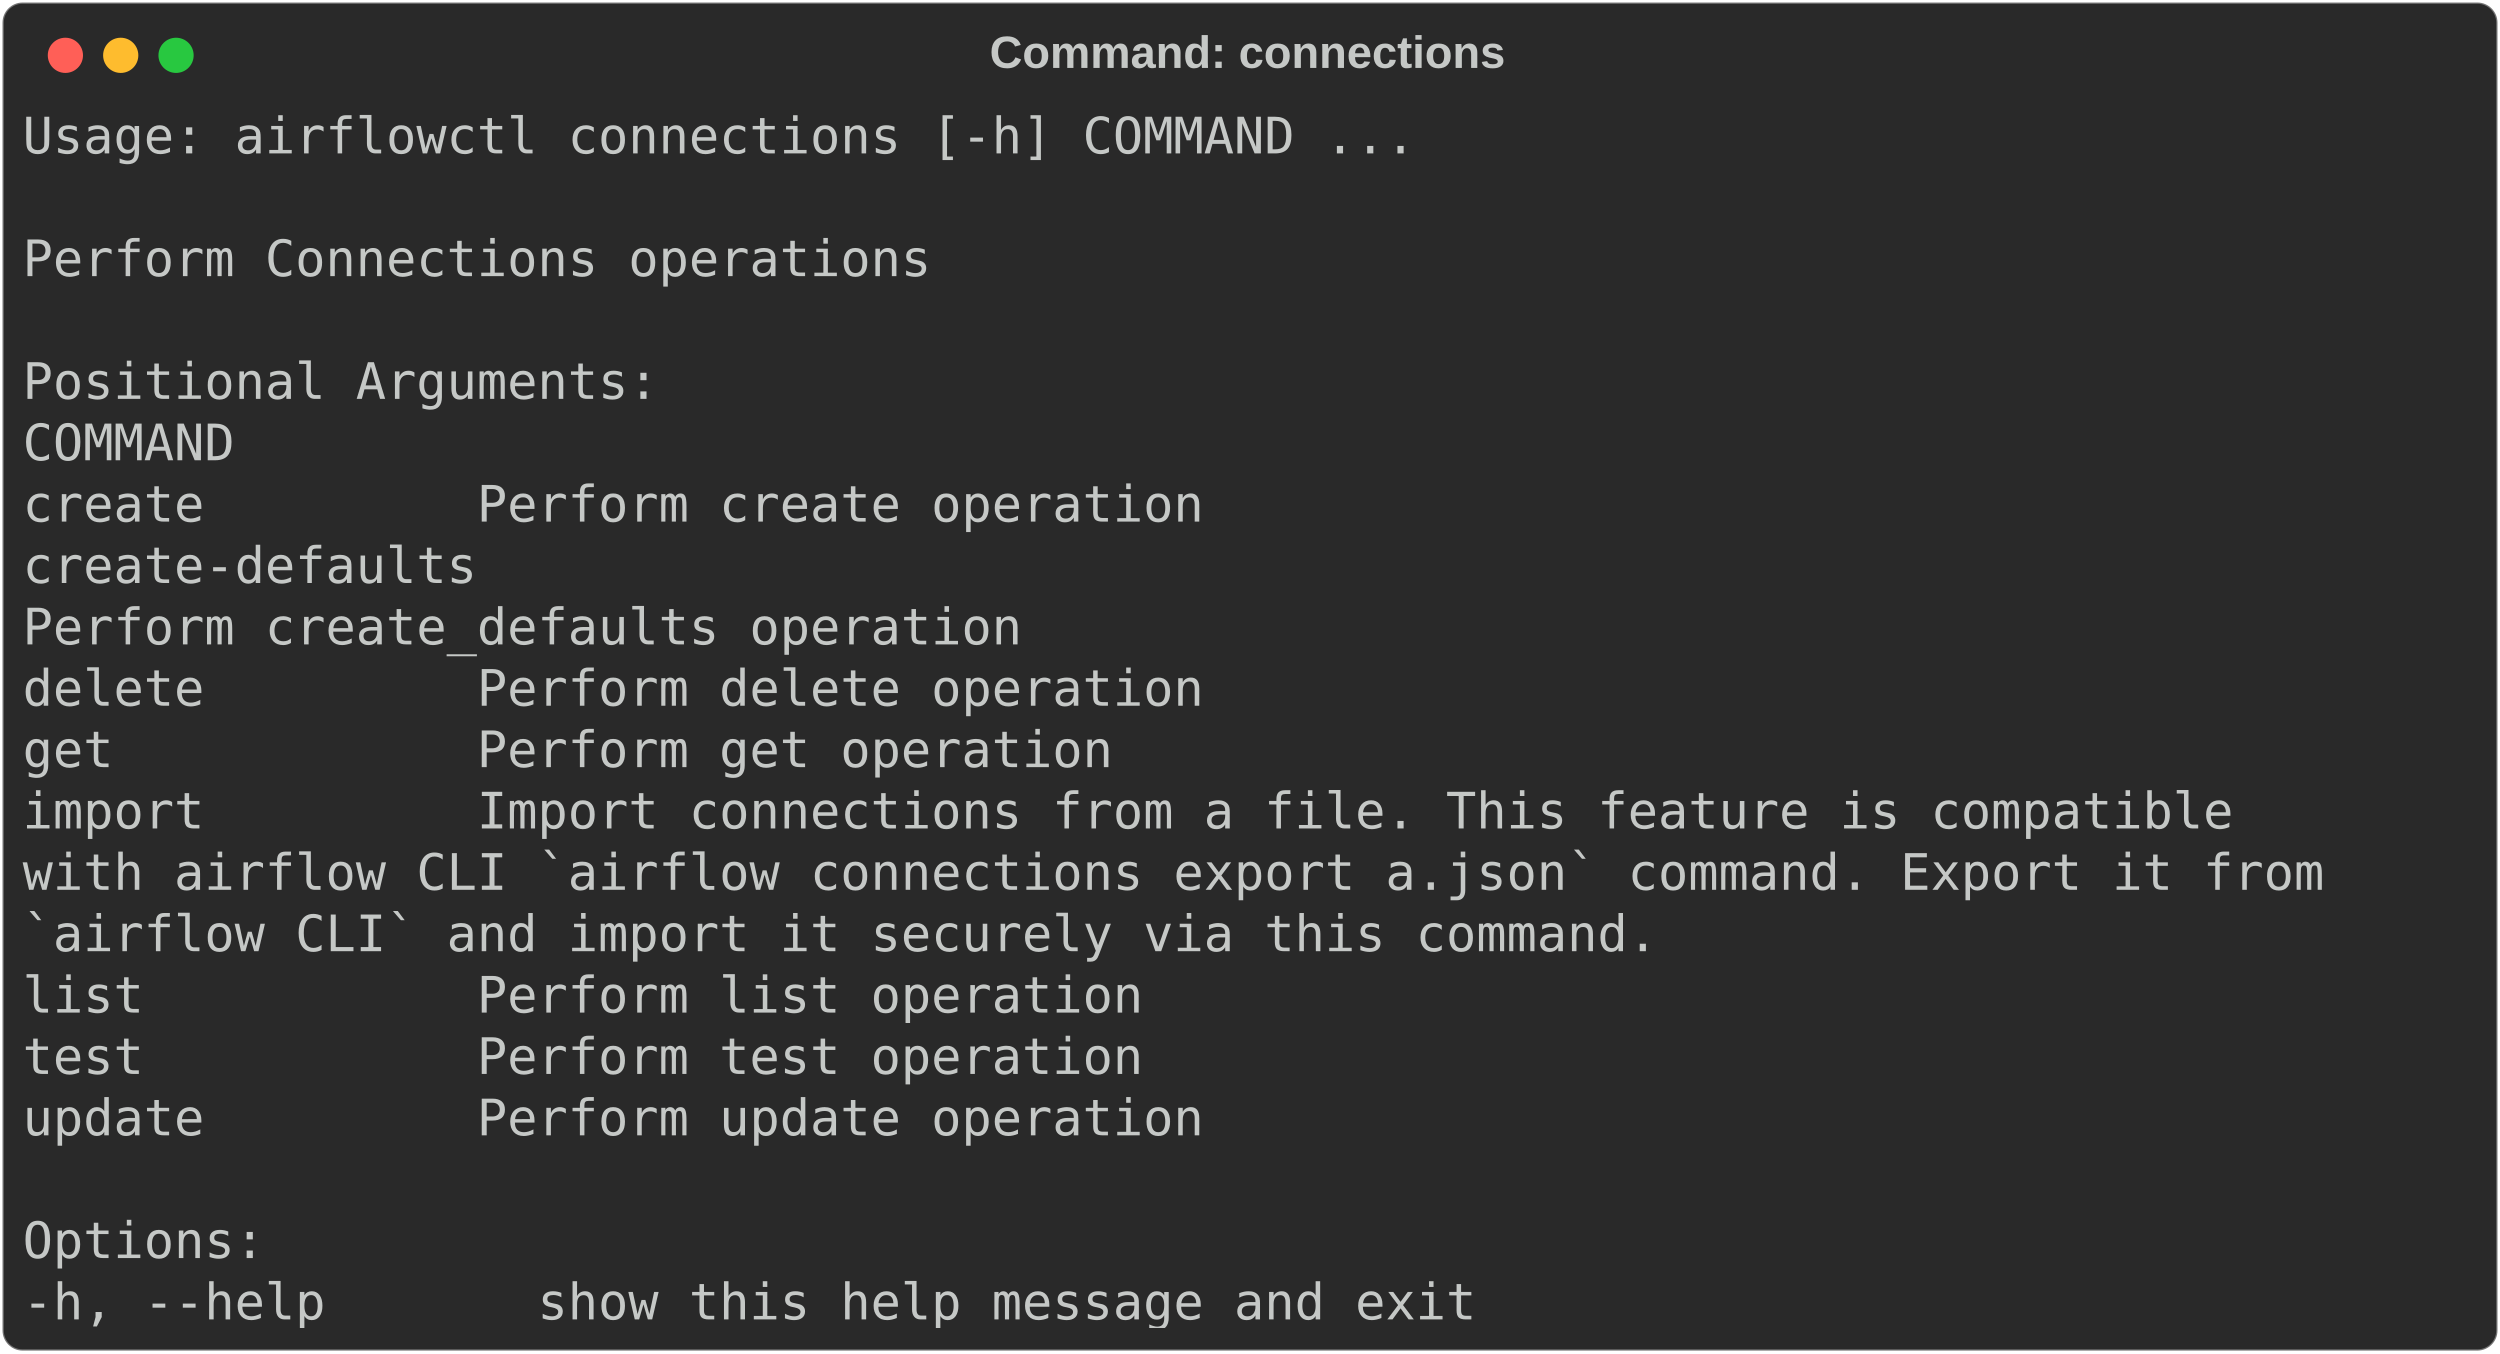
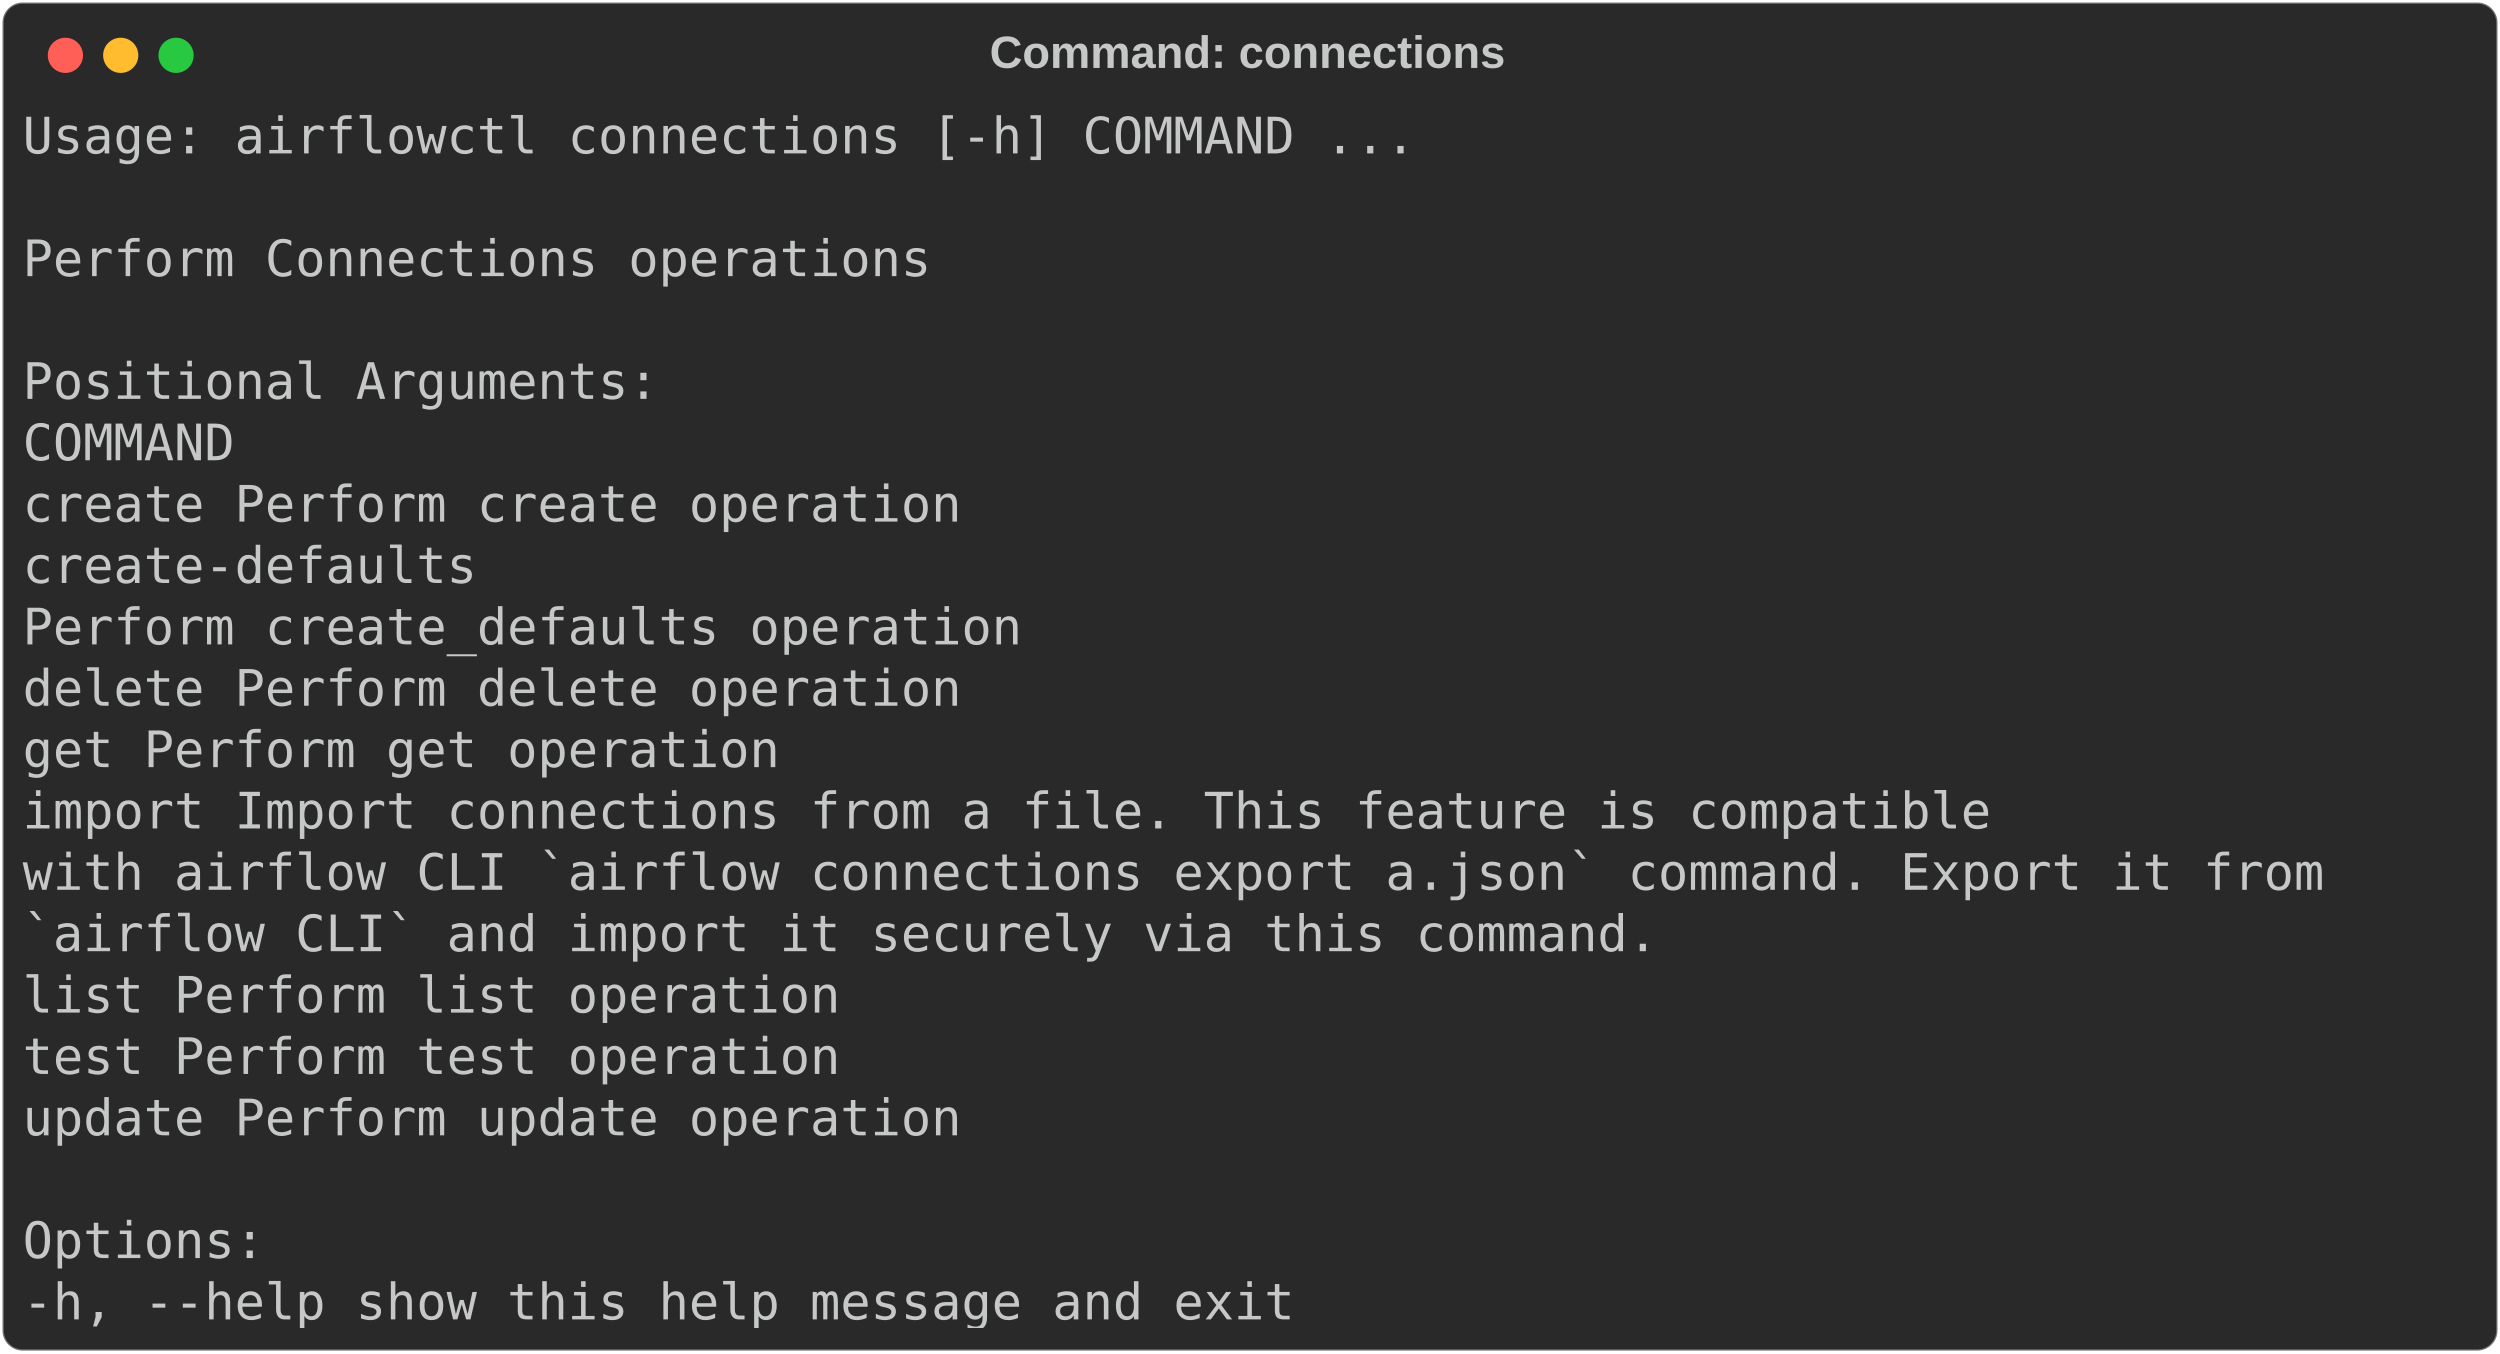
- <svg xmlns="http://www.w3.org/2000/svg" class="rich-terminal" viewBox="0 0 994 538.0">
-   <style>
- 
-     @font-face {
-         font-family: "Fira Code";
-         src: local("FiraCode-Regular"),
-                 url("https://cdnjs.cloudflare.com/ajax/libs/firacode/6.2.0/woff2/FiraCode-Regular.woff2") format("woff2"),
-                 url("https://cdnjs.cloudflare.com/ajax/libs/firacode/6.2.0/woff/FiraCode-Regular.woff") format("woff");
-         font-style: normal;
-         font-weight: 400;
-     }
-     @font-face {
-         font-family: "Fira Code";
-         src: local("FiraCode-Bold"),
-                 url("https://cdnjs.cloudflare.com/ajax/libs/firacode/6.2.0/woff2/FiraCode-Bold.woff2") format("woff2"),
-                 url("https://cdnjs.cloudflare.com/ajax/libs/firacode/6.2.0/woff/FiraCode-Bold.woff") format("woff");
-         font-style: bold;
-         font-weight: 700;
-     }
- 
-     .terminal-3464592336-matrix {
-         font-family: Fira Code, monospace;
-         font-size: 20px;
-         line-height: 24.4px;
-         font-variant-east-asian: full-width;
-     }
- 
-     .terminal-3464592336-title {
-         font-size: 18px;
-         font-weight: bold;
-         font-family: arial;
-     }
- 
-     .terminal-3464592336-r1 { fill: #c5c8c6 }
-     </style>
+ <svg xmlns="http://www.w3.org/2000/svg" class="rich-terminal" viewBox="0 0 994 538">
+   <style>@font-face{font-family:"Fira Code";src:local("FiraCode-Regular"),url(https://cdnjs.cloudflare.com/ajax/libs/firacode/6.2.0/woff2/FiraCode-Regular.woff2) format("woff2"),url(https://cdnjs.cloudflare.com/ajax/libs/firacode/6.2.0/woff/FiraCode-Regular.woff) format("woff");font-style:normal;font-weight:400}@font-face{font-family:"Fira Code";src:local("FiraCode-Bold"),url(https://cdnjs.cloudflare.com/ajax/libs/firacode/6.2.0/woff2/FiraCode-Bold.woff2) format("woff2"),url(https://cdnjs.cloudflare.com/ajax/libs/firacode/6.2.0/woff/FiraCode-Bold.woff) format("woff");font-style:bold;font-weight:700}.terminal-3464592336-matrix{font-family:Fira Code,monospace;font-size:20px;line-height:24.4px;font-variant-east-asian:full-width}.terminal-3464592336-title{font-size:18px;font-weight:700;font-family:arial}.terminal-3464592336-r1{fill:#c5c8c6}</style>
  <defs>
    <clipPath id="terminal-3464592336-clip-terminal">
-       <rect x="0" y="0" width="975.0" height="487.0" />
+       <rect width="975" height="487" x="0" y="0" />
    </clipPath>
    <clipPath id="terminal-3464592336-line-0">
-       <rect x="0" y="1.5" width="976" height="24.65" />
+       <rect width="976" height="24.65" x="0" y="1.5" />
    </clipPath>
    <clipPath id="terminal-3464592336-line-1">
-       <rect x="0" y="25.9" width="976" height="24.65" />
+       <rect width="976" height="24.65" x="0" y="25.9" />
    </clipPath>
    <clipPath id="terminal-3464592336-line-2">
-       <rect x="0" y="50.3" width="976" height="24.65" />
+       <rect width="976" height="24.65" x="0" y="50.3" />
    </clipPath>
    <clipPath id="terminal-3464592336-line-3">
-       <rect x="0" y="74.7" width="976" height="24.65" />
+       <rect width="976" height="24.65" x="0" y="74.7" />
    </clipPath>
    <clipPath id="terminal-3464592336-line-4">
-       <rect x="0" y="99.1" width="976" height="24.65" />
+       <rect width="976" height="24.65" x="0" y="99.1" />
    </clipPath>
    <clipPath id="terminal-3464592336-line-5">
-       <rect x="0" y="123.5" width="976" height="24.65" />
+       <rect width="976" height="24.65" x="0" y="123.5" />
    </clipPath>
    <clipPath id="terminal-3464592336-line-6">
-       <rect x="0" y="147.9" width="976" height="24.65" />
+       <rect width="976" height="24.65" x="0" y="147.9" />
    </clipPath>
    <clipPath id="terminal-3464592336-line-7">
-       <rect x="0" y="172.3" width="976" height="24.65" />
+       <rect width="976" height="24.65" x="0" y="172.3" />
    </clipPath>
    <clipPath id="terminal-3464592336-line-8">
-       <rect x="0" y="196.7" width="976" height="24.65" />
+       <rect width="976" height="24.65" x="0" y="196.7" />
    </clipPath>
    <clipPath id="terminal-3464592336-line-9">
-       <rect x="0" y="221.1" width="976" height="24.65" />
+       <rect width="976" height="24.65" x="0" y="221.1" />
    </clipPath>
    <clipPath id="terminal-3464592336-line-10">
-       <rect x="0" y="245.5" width="976" height="24.65" />
+       <rect width="976" height="24.65" x="0" y="245.5" />
    </clipPath>
    <clipPath id="terminal-3464592336-line-11">
-       <rect x="0" y="269.9" width="976" height="24.65" />
+       <rect width="976" height="24.65" x="0" y="269.9" />
    </clipPath>
    <clipPath id="terminal-3464592336-line-12">
-       <rect x="0" y="294.3" width="976" height="24.65" />
+       <rect width="976" height="24.65" x="0" y="294.3" />
    </clipPath>
    <clipPath id="terminal-3464592336-line-13">
-       <rect x="0" y="318.7" width="976" height="24.65" />
+       <rect width="976" height="24.65" x="0" y="318.7" />
    </clipPath>
    <clipPath id="terminal-3464592336-line-14">
-       <rect x="0" y="343.1" width="976" height="24.65" />
+       <rect width="976" height="24.65" x="0" y="343.1" />
    </clipPath>
    <clipPath id="terminal-3464592336-line-15">
-       <rect x="0" y="367.5" width="976" height="24.65" />
+       <rect width="976" height="24.65" x="0" y="367.5" />
    </clipPath>
    <clipPath id="terminal-3464592336-line-16">
-       <rect x="0" y="391.9" width="976" height="24.65" />
+       <rect width="976" height="24.65" x="0" y="391.9" />
    </clipPath>
    <clipPath id="terminal-3464592336-line-17">
-       <rect x="0" y="416.3" width="976" height="24.65" />
+       <rect width="976" height="24.65" x="0" y="416.3" />
    </clipPath>
    <clipPath id="terminal-3464592336-line-18">
-       <rect x="0" y="440.7" width="976" height="24.65" />
+       <rect width="976" height="24.65" x="0" y="440.7" />
    </clipPath>
  </defs>
-   <rect fill="#292929" stroke="rgba(255,255,255,0.35)" stroke-width="1" x="1" y="1" width="992" height="536" rx="8" />
-   <text class="terminal-3464592336-title" fill="#c5c8c6" text-anchor="middle" x="496" y="27">Command: connections</text>
+   <rect width="992" height="536" x="1" y="1" fill="#292929" stroke="rgba(255,255,255,0.35)" stroke-width="1" rx="8" />
+   <text x="496" y="27" fill="#c5c8c6" class="terminal-3464592336-title" text-anchor="middle">Command: connections</text>
  <g transform="translate(26,22)">
    <circle cx="0" cy="0" r="7" fill="#ff5f57" />
    <circle cx="22" cy="0" r="7" fill="#febc2e" />
    <circle cx="44" cy="0" r="7" fill="#28c840" />
  </g>
-   <g transform="translate(9, 41)" clip-path="url(#terminal-3464592336-clip-terminal)">
+   <g clip-path="url(#terminal-3464592336-clip-terminal)" transform="translate(9, 41)">
    <g class="terminal-3464592336-matrix">
-       <text class="terminal-3464592336-r1" x="0" y="20" textLength="561.2" clip-path="url(#terminal-3464592336-line-0)">Usage: airflowctl connections [-h] COMMAND ...</text>
-       <text class="terminal-3464592336-r1" x="976" y="20" textLength="12.2" clip-path="url(#terminal-3464592336-line-0)">
- </text>
-       <text class="terminal-3464592336-r1" x="976" y="44.4" textLength="12.2" clip-path="url(#terminal-3464592336-line-1)">
- </text>
-       <text class="terminal-3464592336-r1" x="0" y="68.8" textLength="366" clip-path="url(#terminal-3464592336-line-2)">Perform Connections operations</text>
-       <text class="terminal-3464592336-r1" x="976" y="68.8" textLength="12.2" clip-path="url(#terminal-3464592336-line-2)">
- </text>
-       <text class="terminal-3464592336-r1" x="976" y="93.2" textLength="12.2" clip-path="url(#terminal-3464592336-line-3)">
- </text>
-       <text class="terminal-3464592336-r1" x="0" y="117.6" textLength="256.2" clip-path="url(#terminal-3464592336-line-4)">Positional Arguments:</text>
-       <text class="terminal-3464592336-r1" x="976" y="117.6" textLength="12.2" clip-path="url(#terminal-3464592336-line-4)">
- </text>
-       <text class="terminal-3464592336-r1" x="0" y="142" textLength="109.8" clip-path="url(#terminal-3464592336-line-5)">  COMMAND</text>
-       <text class="terminal-3464592336-r1" x="976" y="142" textLength="12.2" clip-path="url(#terminal-3464592336-line-5)">
- </text>
-       <text class="terminal-3464592336-r1" x="0" y="166.4" textLength="524.6" clip-path="url(#terminal-3464592336-line-6)">    create         Perform create operation</text>
-       <text class="terminal-3464592336-r1" x="976" y="166.4" textLength="12.2" clip-path="url(#terminal-3464592336-line-6)">
- </text>
-       <text class="terminal-3464592336-r1" x="0" y="190.8" textLength="231.8" clip-path="url(#terminal-3464592336-line-7)">    create-defaults</text>
-       <text class="terminal-3464592336-r1" x="976" y="190.8" textLength="12.2" clip-path="url(#terminal-3464592336-line-7)">
- </text>
-       <text class="terminal-3464592336-r1" x="0" y="215.2" textLength="634.4" clip-path="url(#terminal-3464592336-line-8)">                   Perform create_defaults operation</text>
-       <text class="terminal-3464592336-r1" x="976" y="215.2" textLength="12.2" clip-path="url(#terminal-3464592336-line-8)">
- </text>
-       <text class="terminal-3464592336-r1" x="0" y="239.6" textLength="524.6" clip-path="url(#terminal-3464592336-line-9)">    delete         Perform delete operation</text>
-       <text class="terminal-3464592336-r1" x="976" y="239.6" textLength="12.2" clip-path="url(#terminal-3464592336-line-9)">
- </text>
-       <text class="terminal-3464592336-r1" x="0" y="264" textLength="488" clip-path="url(#terminal-3464592336-line-10)">    get            Perform get operation</text>
-       <text class="terminal-3464592336-r1" x="976" y="264" textLength="12.2" clip-path="url(#terminal-3464592336-line-10)">
- </text>
-       <text class="terminal-3464592336-r1" x="0" y="288.4" textLength="951.6" clip-path="url(#terminal-3464592336-line-11)">    import         Import connections from a file. This feature is compatible </text>
-       <text class="terminal-3464592336-r1" x="976" y="288.4" textLength="12.2" clip-path="url(#terminal-3464592336-line-11)">
- </text>
-       <text class="terminal-3464592336-r1" x="0" y="312.8" textLength="939.4" clip-path="url(#terminal-3464592336-line-12)">with airflow CLI `airflow connections export a.json` command. Export it from </text>
-       <text class="terminal-3464592336-r1" x="976" y="312.8" textLength="12.2" clip-path="url(#terminal-3464592336-line-12)">
- </text>
-       <text class="terminal-3464592336-r1" x="0" y="337.2" textLength="658.8" clip-path="url(#terminal-3464592336-line-13)">`airflow CLI` and import it securely via this command.</text>
-       <text class="terminal-3464592336-r1" x="976" y="337.2" textLength="12.2" clip-path="url(#terminal-3464592336-line-13)">
- </text>
-       <text class="terminal-3464592336-r1" x="0" y="361.6" textLength="500.2" clip-path="url(#terminal-3464592336-line-14)">    list           Perform list operation</text>
-       <text class="terminal-3464592336-r1" x="976" y="361.6" textLength="12.2" clip-path="url(#terminal-3464592336-line-14)">
- </text>
-       <text class="terminal-3464592336-r1" x="0" y="386" textLength="500.2" clip-path="url(#terminal-3464592336-line-15)">    test           Perform test operation</text>
-       <text class="terminal-3464592336-r1" x="976" y="386" textLength="12.2" clip-path="url(#terminal-3464592336-line-15)">
- </text>
-       <text class="terminal-3464592336-r1" x="0" y="410.4" textLength="524.6" clip-path="url(#terminal-3464592336-line-16)">    update         Perform update operation</text>
-       <text class="terminal-3464592336-r1" x="976" y="410.4" textLength="12.2" clip-path="url(#terminal-3464592336-line-16)">
- </text>
-       <text class="terminal-3464592336-r1" x="976" y="434.8" textLength="12.2" clip-path="url(#terminal-3464592336-line-17)">
- </text>
-       <text class="terminal-3464592336-r1" x="0" y="459.2" textLength="97.6" clip-path="url(#terminal-3464592336-line-18)">Options:</text>
-       <text class="terminal-3464592336-r1" x="976" y="459.2" textLength="12.2" clip-path="url(#terminal-3464592336-line-18)">
- </text>
-       <text class="terminal-3464592336-r1" x="0" y="483.6" textLength="610" clip-path="url(#terminal-3464592336-line-19)">  -h, --help       show this help message and exit</text>
-       <text class="terminal-3464592336-r1" x="976" y="483.6" textLength="12.2" clip-path="url(#terminal-3464592336-line-19)">
- </text>
+       <text x="0" y="20" class="terminal-3464592336-r1" clip-path="url(#terminal-3464592336-line-0)" textLength="561.2">Usage: airflowctl connections [-h] COMMAND ...</text>
+       <text x="0" y="68.8" class="terminal-3464592336-r1" clip-path="url(#terminal-3464592336-line-2)" textLength="366">Perform Connections operations</text>
+       <text x="0" y="117.6" class="terminal-3464592336-r1" clip-path="url(#terminal-3464592336-line-4)" textLength="256.2">Positional Arguments:</text>
+       <text x="0" y="142" class="terminal-3464592336-r1" clip-path="url(#terminal-3464592336-line-5)" textLength="109.8">COMMAND</text>
+       <text x="0" y="166.4" class="terminal-3464592336-r1" clip-path="url(#terminal-3464592336-line-6)" textLength="524.6">create Perform create operation</text>
+       <text x="0" y="190.8" class="terminal-3464592336-r1" clip-path="url(#terminal-3464592336-line-7)" textLength="231.8">create-defaults</text>
+       <text x="0" y="215.2" class="terminal-3464592336-r1" clip-path="url(#terminal-3464592336-line-8)" textLength="634.4">Perform create_defaults operation</text>
+       <text x="0" y="239.6" class="terminal-3464592336-r1" clip-path="url(#terminal-3464592336-line-9)" textLength="524.6">delete Perform delete operation</text>
+       <text x="0" y="264" class="terminal-3464592336-r1" clip-path="url(#terminal-3464592336-line-10)" textLength="488">get Perform get operation</text>
+       <text x="0" y="288.4" class="terminal-3464592336-r1" clip-path="url(#terminal-3464592336-line-11)" textLength="951.6">import Import connections from a file. This feature is compatible</text>
+       <text x="0" y="312.8" class="terminal-3464592336-r1" clip-path="url(#terminal-3464592336-line-12)" textLength="939.4">with airflow CLI `airflow connections export a.json` command. Export it from</text>
+       <text x="0" y="337.2" class="terminal-3464592336-r1" clip-path="url(#terminal-3464592336-line-13)" textLength="658.8">`airflow CLI` and import it securely via this command.</text>
+       <text x="0" y="361.6" class="terminal-3464592336-r1" clip-path="url(#terminal-3464592336-line-14)" textLength="500.2">list Perform list operation</text>
+       <text x="0" y="386" class="terminal-3464592336-r1" clip-path="url(#terminal-3464592336-line-15)" textLength="500.2">test Perform test operation</text>
+       <text x="0" y="410.4" class="terminal-3464592336-r1" clip-path="url(#terminal-3464592336-line-16)" textLength="524.6">update Perform update operation</text>
+       <text x="0" y="459.2" class="terminal-3464592336-r1" clip-path="url(#terminal-3464592336-line-18)" textLength="97.6">Options:</text>
+       <text x="0" y="483.6" class="terminal-3464592336-r1" clip-path="url(#terminal-3464592336-line-19)" textLength="610">-h, --help show this help message and exit</text>
    </g>
  </g>
</svg>
